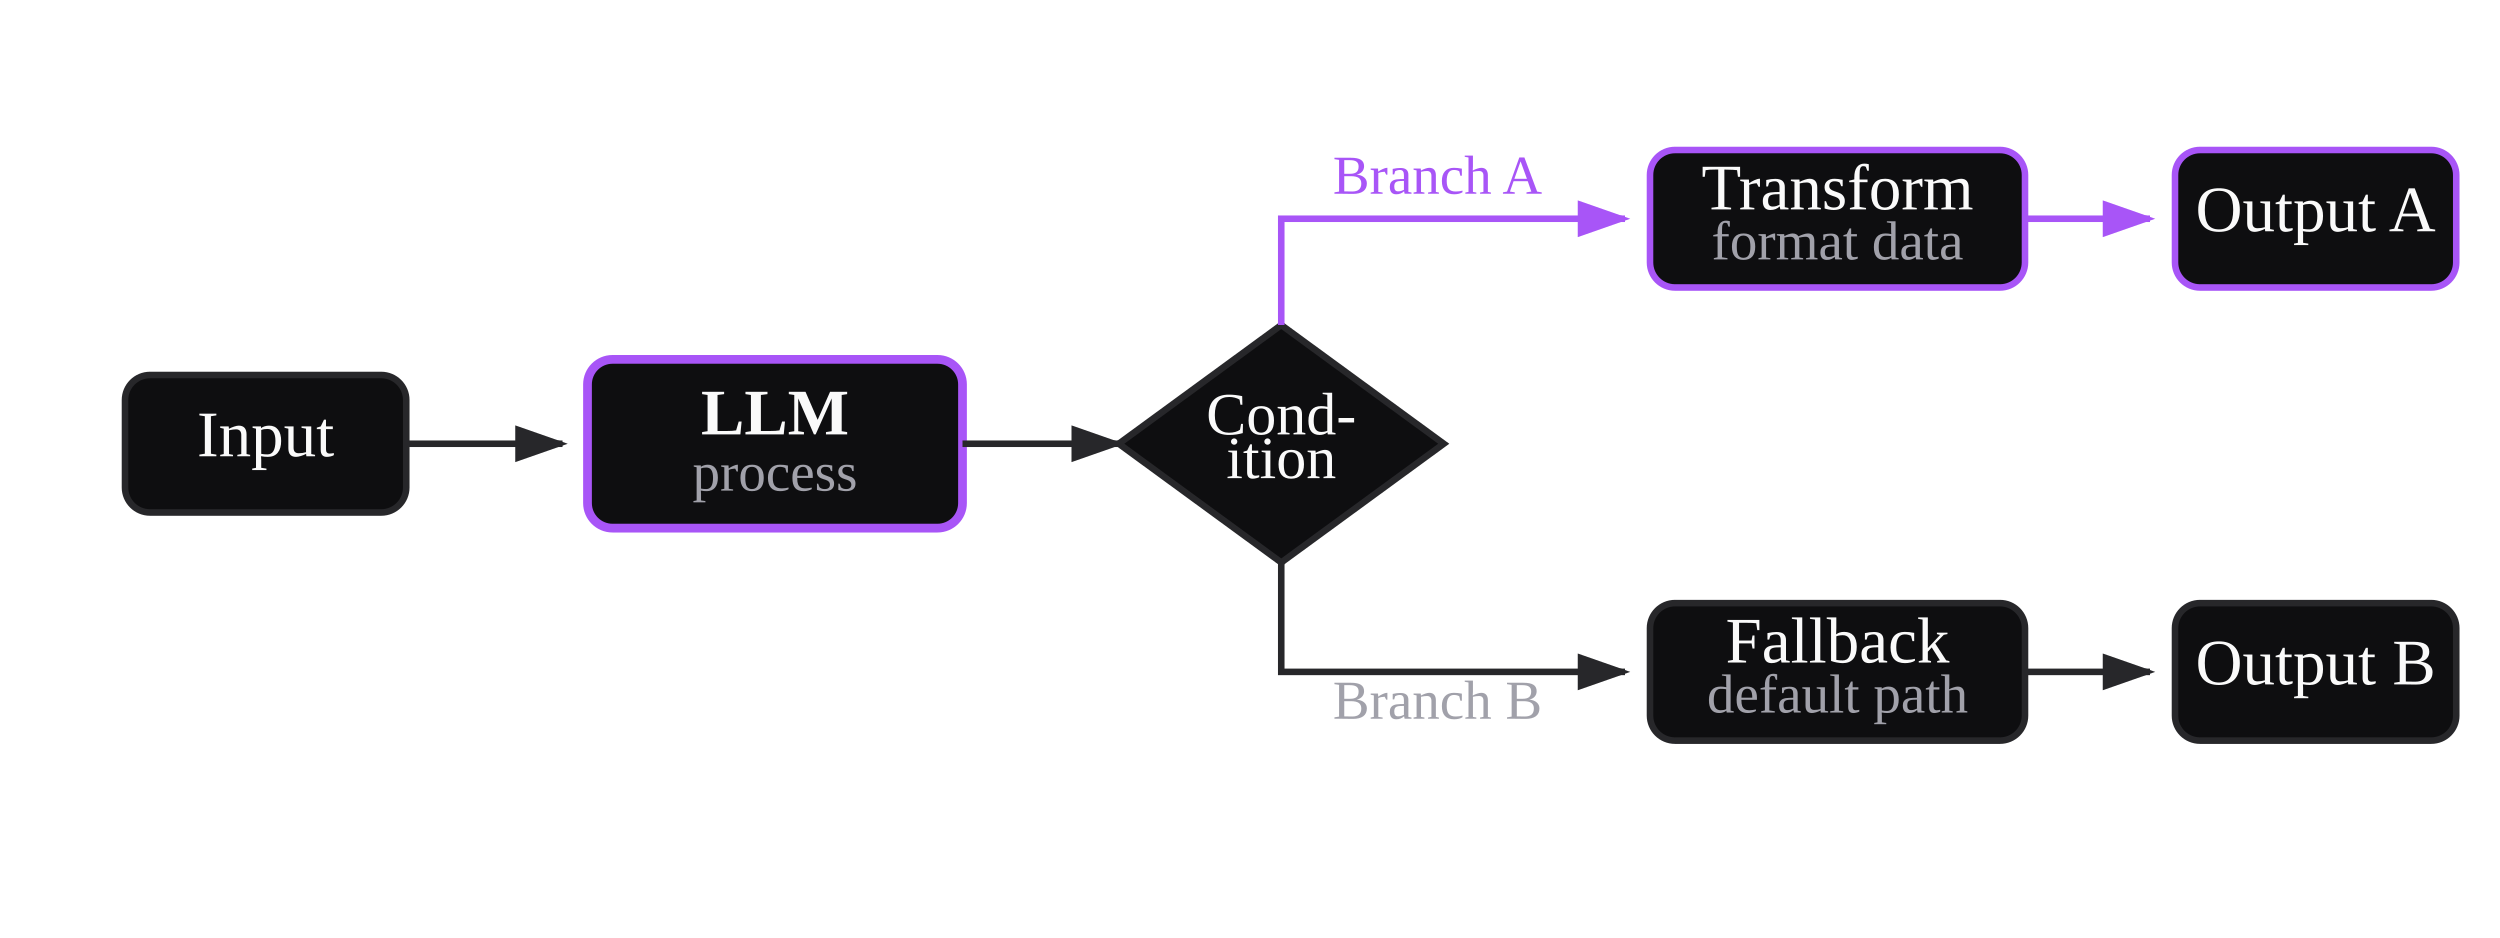
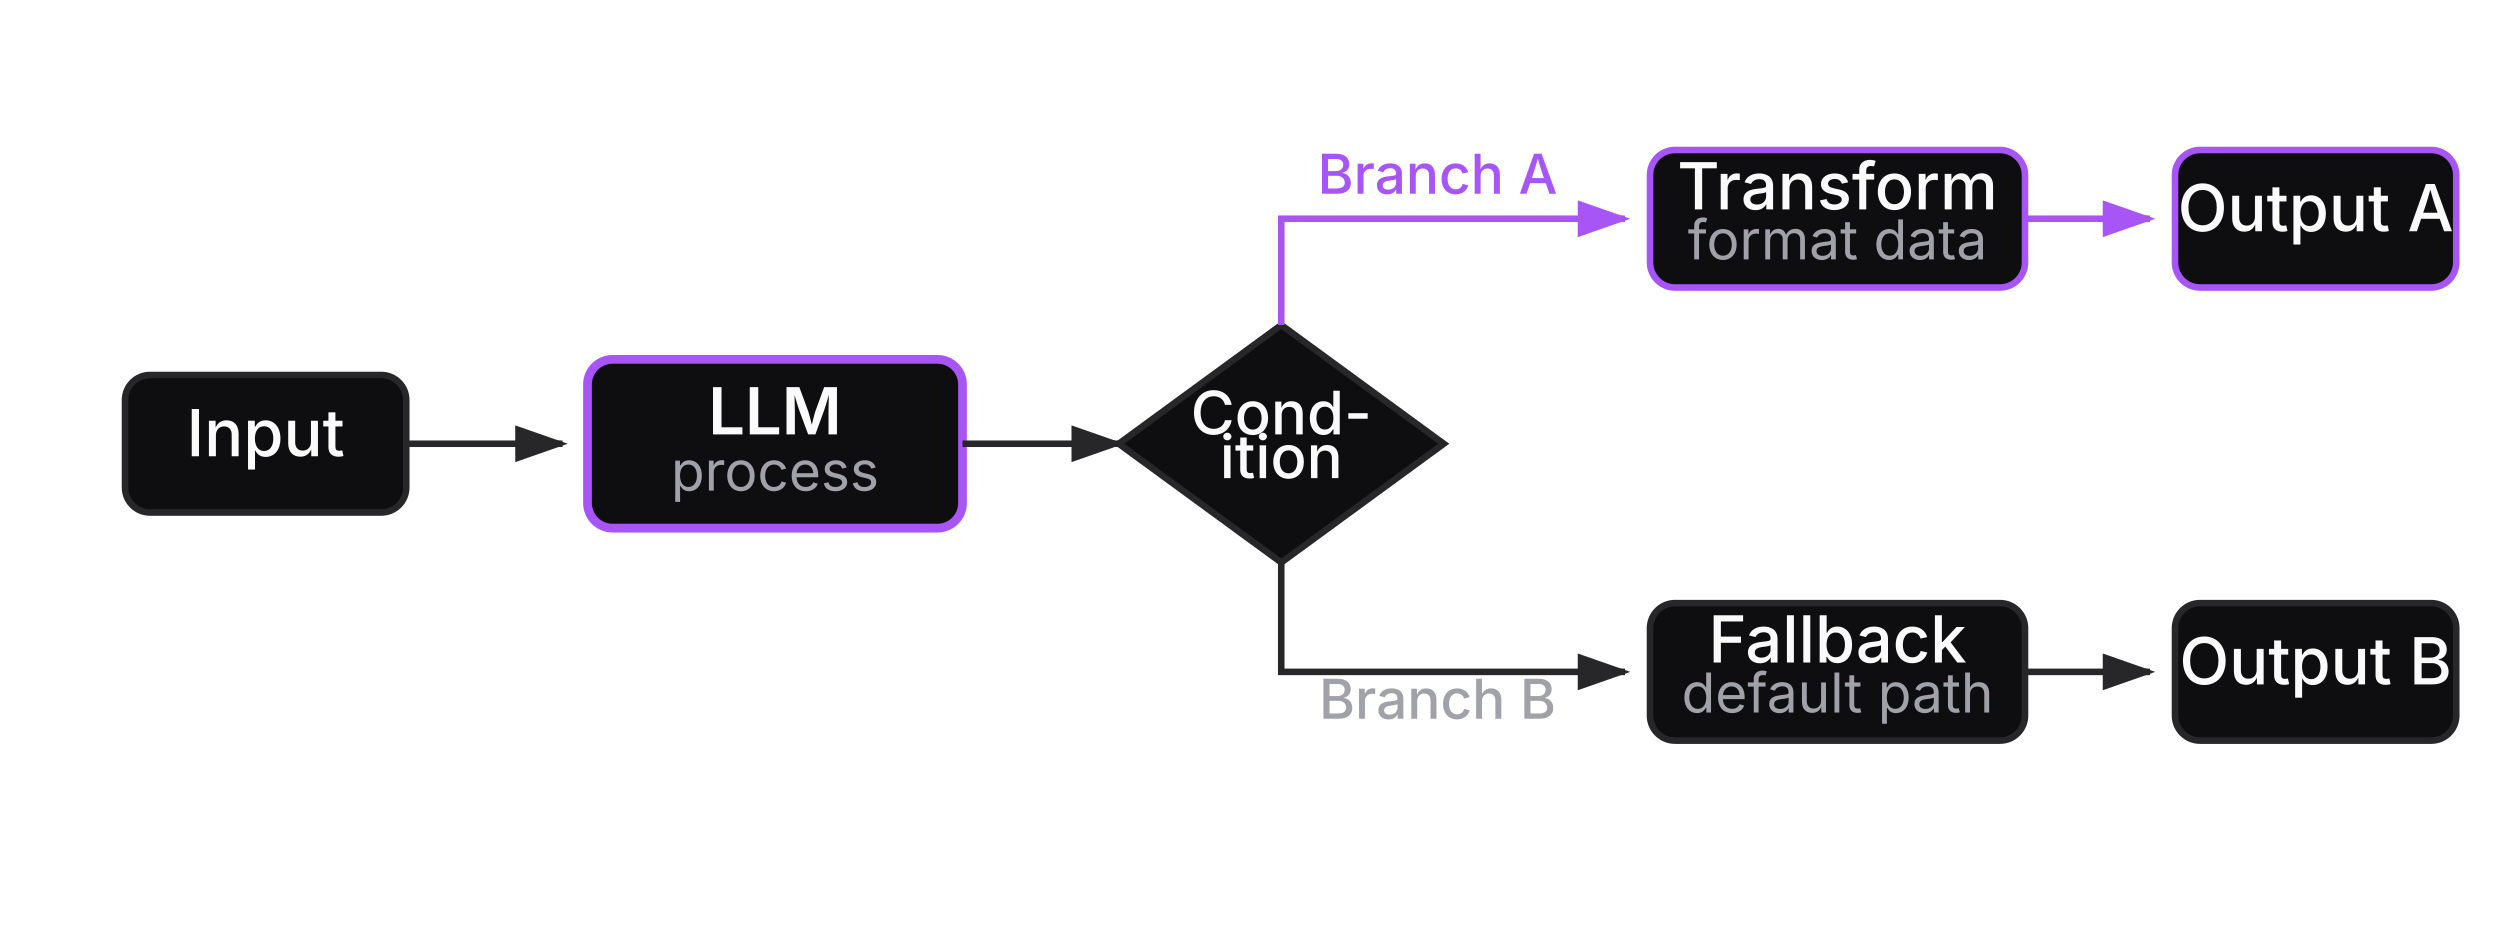
- <svg xmlns="http://www.w3.org/2000/svg" id="workflow-execution" viewBox="0 0 800 300" width="800" height="300">
+ <svg xmlns="http://www.w3.org/2000/svg" id="workflow-execution" viewBox="0 0 800 300" width="800" height="300" font-family="Inter, system-ui, -apple-system, 'Segoe UI', Roboto, sans-serif">
  <defs>
    <marker id="arrow-wf" viewBox="0 0 10 7" refX="9" refY="3.5" markerWidth="8" markerHeight="6" orient="auto-start-reverse">
      <polygon points="0 0, 10 3.5, 0 7" fill="#27272A" />
    </marker>
    <marker id="arrow-brand-wf" viewBox="0 0 10 7" refX="9" refY="3.5" markerWidth="8" markerHeight="6" orient="auto-start-reverse">
      <polygon points="0 0, 10 3.5, 0 7" fill="#A855F7" />
    </marker>
  </defs>
  <rect x="40" y="120" width="90" height="44" rx="8" fill="#0E0E10" stroke="#27272A" stroke-width="2.1" />
  <text x="85" y="146" text-anchor="middle" fill="#FAFAFA" font-size="20.8" font-weight="500">Input</text>
  <line x1="130" y1="142" x2="180" y2="142" stroke="#27272A" stroke-width="2.1" marker-end="url(#arrow-wf)" />
  <rect x="188" y="115" width="120" height="54" rx="8" fill="#0E0E10" stroke="#A855F7" stroke-width="2.8" />
  <text x="248" y="139" text-anchor="middle" fill="#FAFAFA" font-size="20.8" font-weight="600">LLM</text>
  <text x="248" y="157" text-anchor="middle" fill="#A1A1AA" font-size="17.6">process</text>
  <line x1="308" y1="142" x2="358" y2="142" stroke="#27272A" stroke-width="2.1" marker-end="url(#arrow-wf)" />
  <polygon points="410,104 462,142 410,180 358,142" fill="#0E0E10" stroke="#27272A" stroke-width="2.1" />
  <text x="410" y="139" text-anchor="middle" fill="#FAFAFA" font-size="19.2" font-weight="500">Cond-</text>
  <text x="410" y="153" text-anchor="middle" fill="#FAFAFA" font-size="19.2" font-weight="500">ition</text>
  <polyline points="410,104 410,70 520,70" fill="none" stroke="#A855F7" stroke-width="2.1" marker-end="url(#arrow-brand-wf)" />
  <text x="460" y="62" text-anchor="middle" fill="#A855F7" font-size="17.6" font-weight="500">Branch A</text>
  <rect x="528" y="48" width="120" height="44" rx="8" fill="#0E0E10" stroke="#A855F7" stroke-width="2.1" />
  <text x="588" y="67" text-anchor="middle" fill="#FAFAFA" font-size="20.8" font-weight="500">Transform</text>
  <text x="588" y="83" text-anchor="middle" fill="#A1A1AA" font-size="17.6">format data</text>
  <line x1="648" y1="70" x2="688" y2="70" stroke="#A855F7" stroke-width="2.1" marker-end="url(#arrow-brand-wf)" />
  <rect x="696" y="48" width="90" height="44" rx="8" fill="#0E0E10" stroke="#A855F7" stroke-width="2.1" />
  <text x="741" y="74" text-anchor="middle" fill="#FAFAFA" font-size="20.8" font-weight="500">Output A</text>
  <polyline points="410,180 410,215 520,215" fill="none" stroke="#27272A" stroke-width="2.1" marker-end="url(#arrow-wf)" />
  <text x="460" y="230" text-anchor="middle" fill="#A1A1AA" font-size="17.6" font-weight="500">Branch B</text>
  <rect x="528" y="193" width="120" height="44" rx="8" fill="#0E0E10" stroke="#27272A" stroke-width="2.1" />
  <text x="588" y="212" text-anchor="middle" fill="#FAFAFA" font-size="20.8" font-weight="500">Fallback</text>
  <text x="588" y="228" text-anchor="middle" fill="#A1A1AA" font-size="17.6">default path</text>
  <line x1="648" y1="215" x2="688" y2="215" stroke="#27272A" stroke-width="2.1" marker-end="url(#arrow-wf)" />
  <rect x="696" y="193" width="90" height="44" rx="8" fill="#0E0E10" stroke="#27272A" stroke-width="2.1" />
  <text x="741" y="219" text-anchor="middle" fill="#FAFAFA" font-size="20.8" font-weight="500">Output B</text>
</svg>
